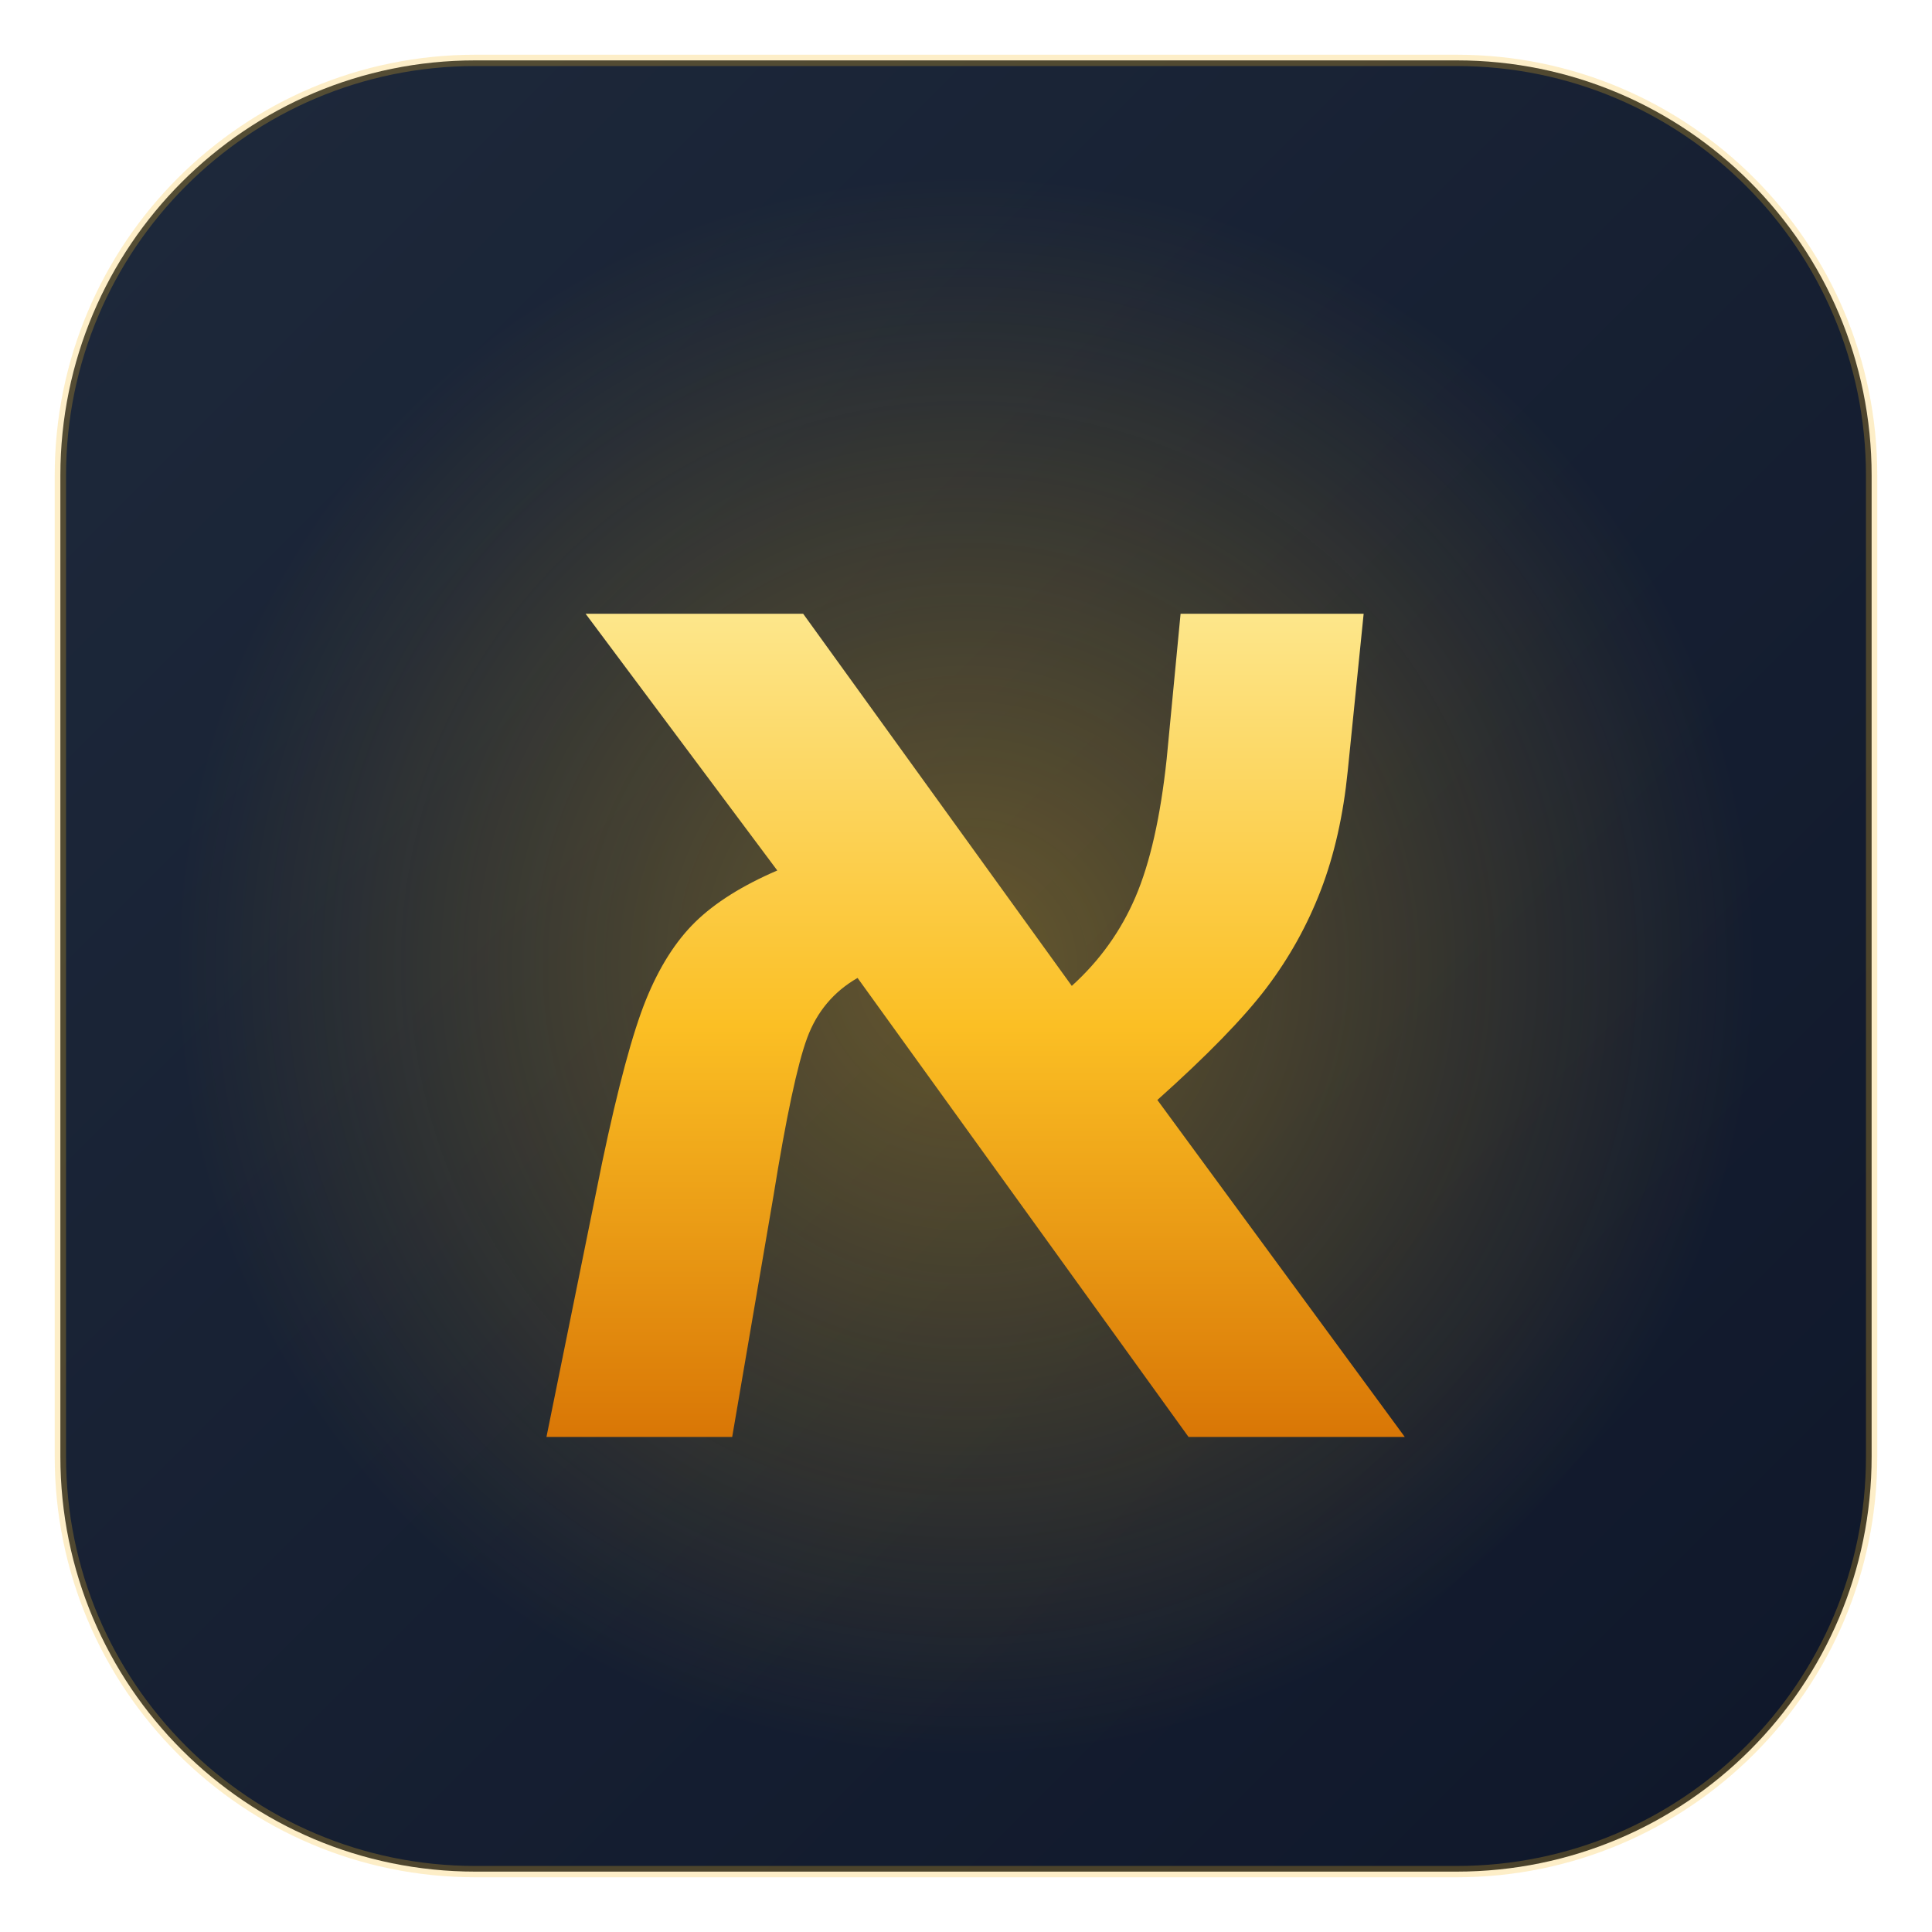
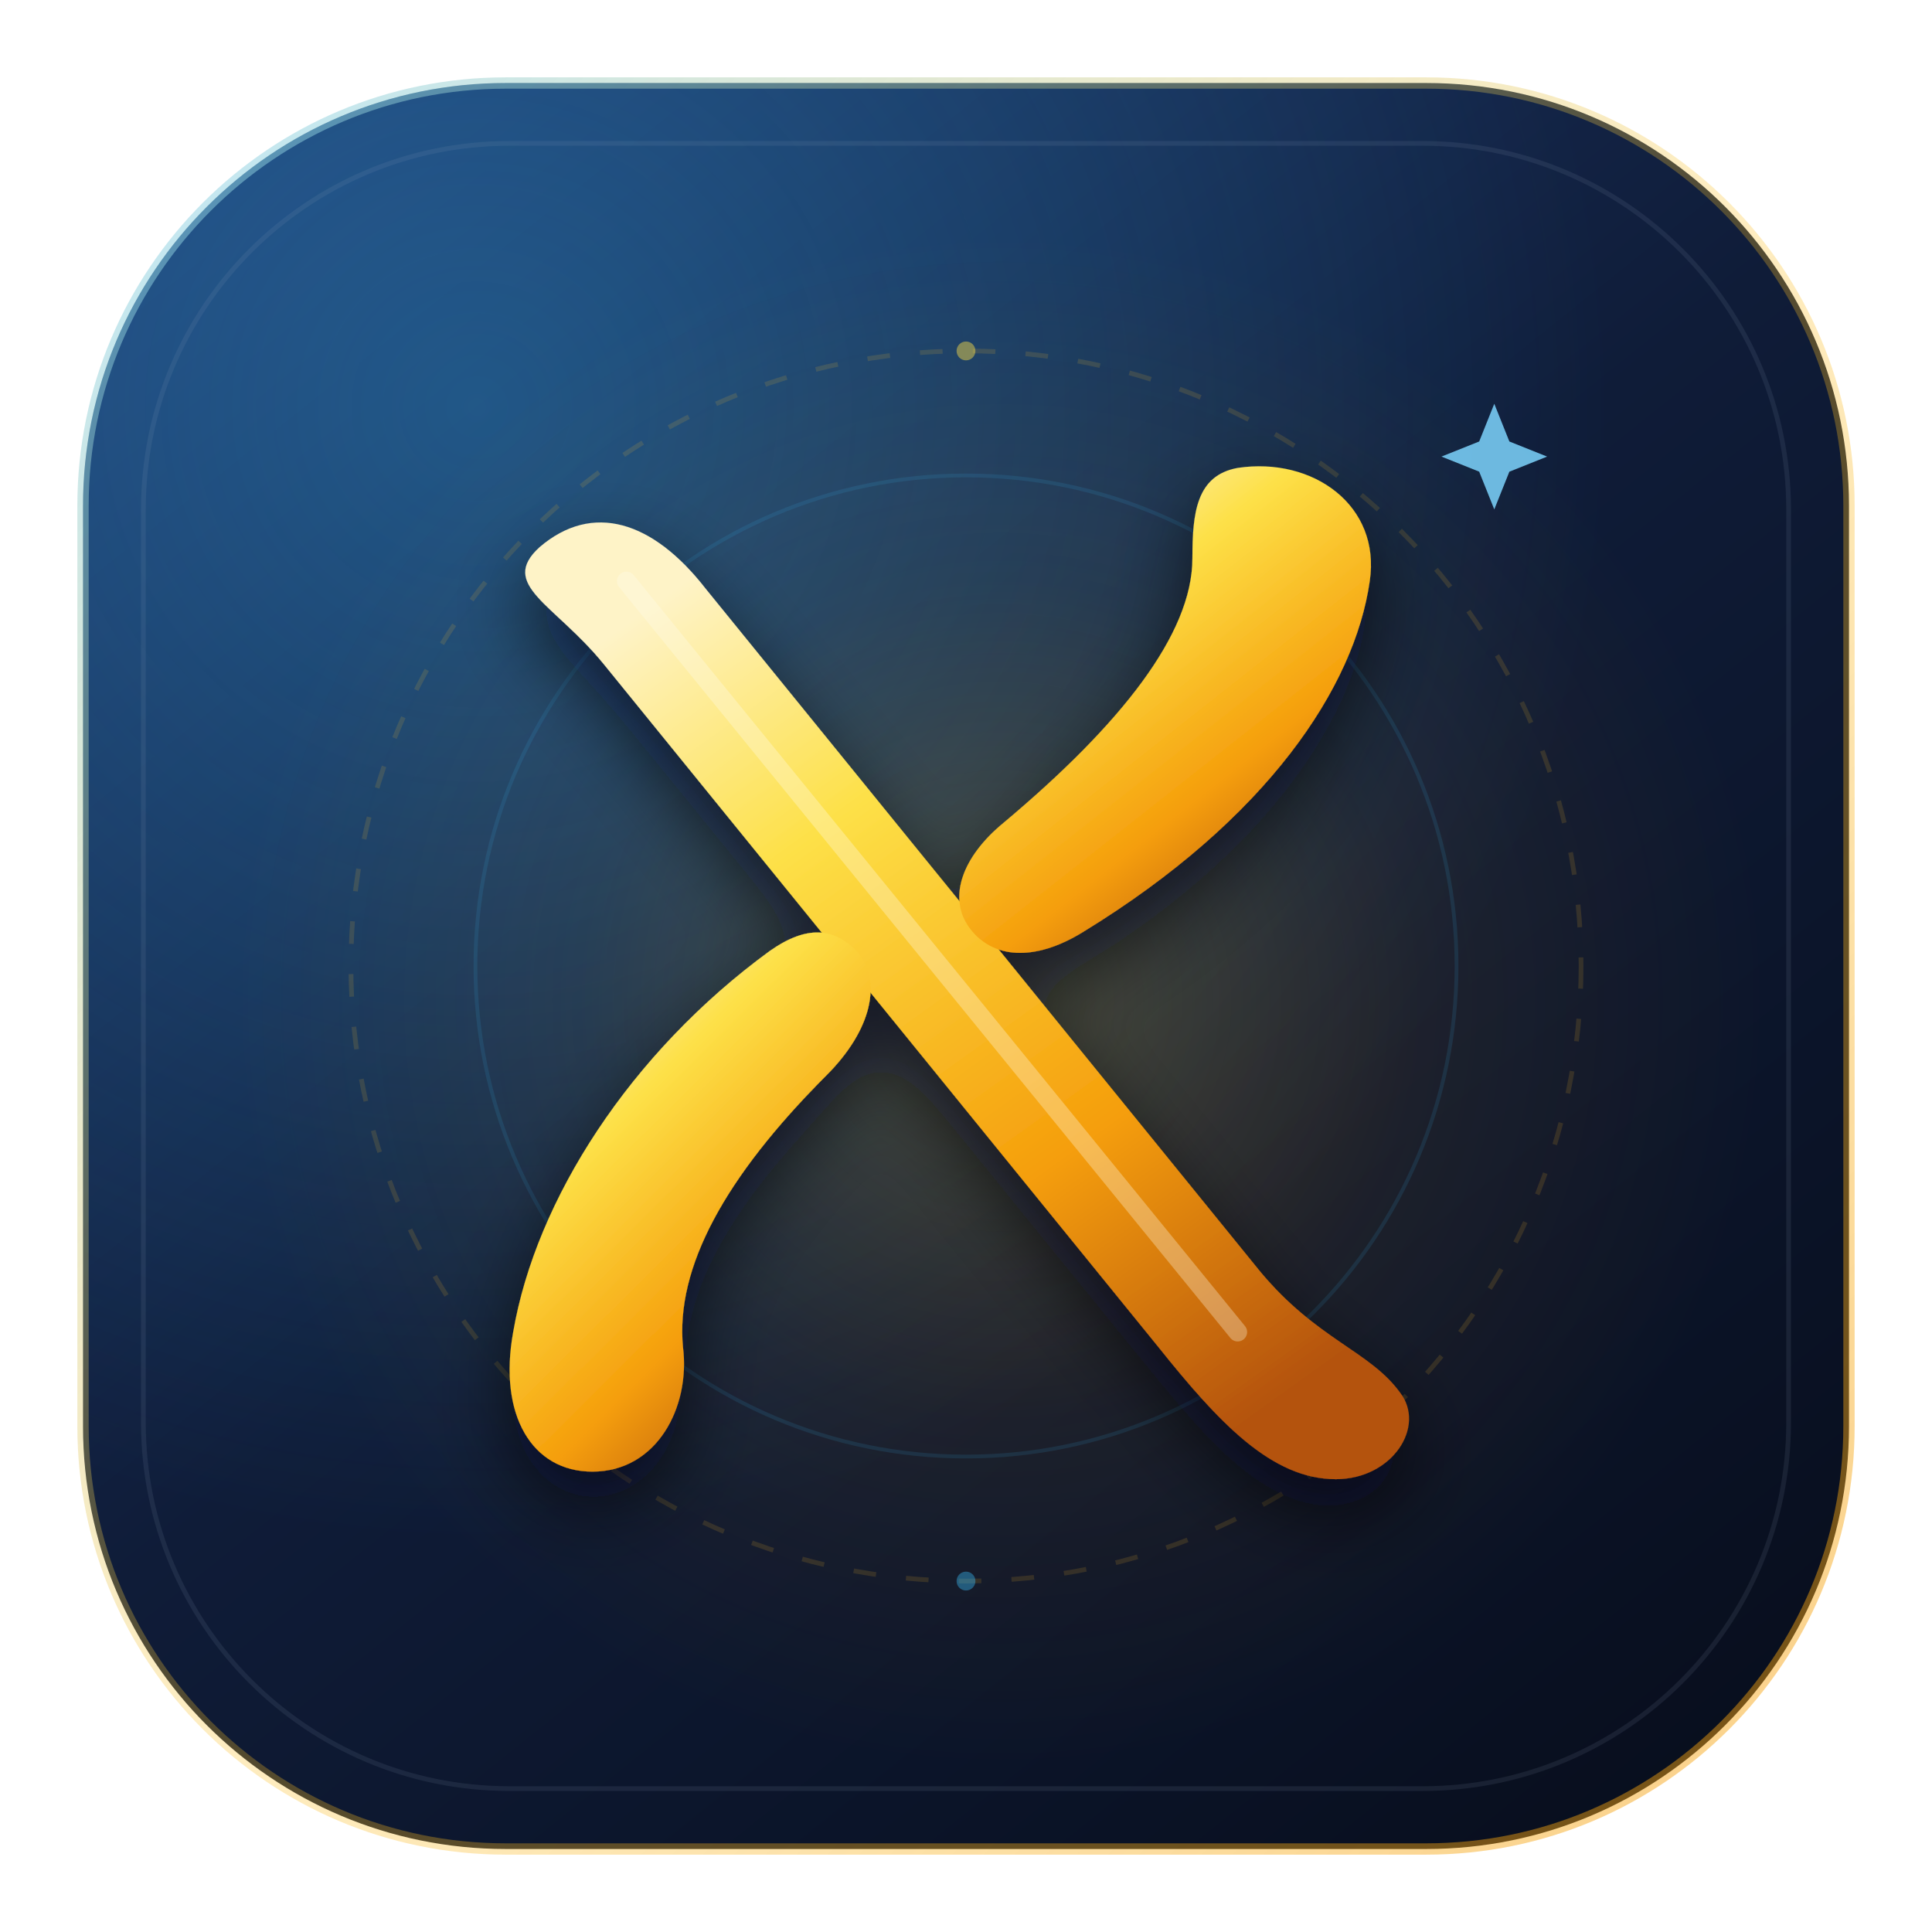
<svg xmlns="http://www.w3.org/2000/svg" width="1024" height="1024" viewBox="0 0 1024 1024">
  <defs>
-     <linearGradient id="bg" x1="0" y1="0" x2="1" y2="1">
-       <stop offset="0" stop-color="#1e293b" />
-       <stop offset="1" stop-color="#0f172a" />
+     <linearGradient id="bgGrad" x1="0.1" y1="0" x2="0.9" y2="1">
+       <stop offset="0%" stop-color="#1e3a6e" />
+       <stop offset="48%" stop-color="#0f1c38" />
+       <stop offset="100%" stop-color="#080e1d" />
    </linearGradient>
-     <linearGradient id="gold" x1="0" y1="0" x2="0" y2="1">
-       <stop offset="0" stop-color="#fde68a" />
-       <stop offset="0.5" stop-color="#fbbf24" />
-       <stop offset="1" stop-color="#d97706" />
+     <radialGradient id="cyanGlow" cx="0.22" cy="0.18" r="0.65">
+       <stop offset="0%" stop-color="#38bdf8" stop-opacity="0.28" />
+       <stop offset="100%" stop-color="#38bdf8" stop-opacity="0" />
+     </radialGradient>
+     <radialGradient id="goldAura" cx="0.52" cy="0.52" r="0.44">
+       <stop offset="0%" stop-color="#fbbf24" stop-opacity="0.24" />
+       <stop offset="55%" stop-color="#f59e0b" stop-opacity="0.07" />
+       <stop offset="100%" stop-color="#f59e0b" stop-opacity="0" />
+     </radialGradient>
+     <linearGradient id="goldGrad" x1="0.2" y1="0.05" x2="0.8" y2="0.95">
+       <stop offset="0%" stop-color="#fef3c7" />
+       <stop offset="28%" stop-color="#fde047" />
+       <stop offset="68%" stop-color="#f59e0b" />
+       <stop offset="100%" stop-color="#b45309" />
    </linearGradient>
-     <radialGradient id="glow" cx="0.5" cy="0.5" r="0.5">
-       <stop offset="0" stop-color="#fbbf24" stop-opacity="0.35" />
-       <stop offset="1" stop-color="#fbbf24" stop-opacity="0" />
-     </radialGradient>
+     <linearGradient id="rimGrad" x1="0" y1="0" x2="1" y2="1">
+       <stop offset="0%" stop-color="#7dd3fc" stop-opacity="0.55" />
+       <stop offset="50%" stop-color="#fbbf24" stop-opacity="0.28" />
+       <stop offset="100%" stop-color="#f59e0b" stop-opacity="0.5" />
+     </linearGradient>
+     <filter id="emblemShadow" x="-15%" y="-15%" width="130%" height="135%">
+       <feDropShadow dx="0" dy="18" stdDeviation="20" flood-color="#020617" flood-opacity="0.65" />
+     </filter>
  </defs>
-   <rect x="32" y="32" width="960" height="960" rx="220" fill="url(#bg)" />
-   <rect x="32" y="32" width="960" height="960" rx="220" fill="none" stroke="#fbbf24" stroke-opacity="0.25" stroke-width="6" />
-   <circle cx="512" cy="512" r="420" fill="url(#glow)" />
-   <text x="512" y="512" text-anchor="middle" dominant-baseline="central" font-family="David, 'David Libre', 'Segoe UI', Arial, 'Noto Sans Hebrew', sans-serif" font-weight="700" font-size="720" fill="url(#gold)">א</text>
+   <rect x="44" y="44" width="936" height="936" rx="224" fill="url(#bgGrad)" />
+   <rect x="44" y="44" width="936" height="936" rx="224" fill="url(#cyanGlow)" />
+   <rect x="44" y="44" width="936" height="936" rx="224" fill="url(#goldAura)" />
+   <rect x="44" y="44" width="936" height="936" rx="224" fill="none" stroke="url(#rimGrad)" stroke-width="6" />
+   <rect x="76" y="76" width="872" height="872" rx="194" fill="none" stroke="#94a3b8" stroke-opacity="0.12" stroke-width="2.5" />
+   <circle cx="512" cy="512" r="326" fill="none" stroke="#fbbf24" stroke-opacity="0.14" stroke-width="2.5" stroke-dasharray="12 16" />
+   <circle cx="512" cy="512" r="260" fill="none" stroke="#38bdf8" stroke-opacity="0.12" stroke-width="2" />
+   <circle cx="512" cy="186" r="5" fill="#fde047" fill-opacity="0.45" />
+   <circle cx="512" cy="838" r="5" fill="#38bdf8" fill-opacity="0.4" />
+   <g filter="url(#emblemShadow)">
+     <path d="M 286 290 C 314 266 346 276 374 312 L 668 674 C 698 710 726 716 742 738 C 756 756 738 784 708 784 C 674 784 646 754 614 714 L 320 352 C 294 320 264 310 286 290 Z" fill="url(#goldGrad)" />
+     <path d="M 656 248 C 696 242 732 268 726 308 C 718 364 672 434 574 494 C 548 510 526 508 514 492 C 502 476 510 454 532 436 C 594 384 632 336 632 296 C 632 272 634 252 656 248 Z" fill="url(#goldGrad)" />
+     <path d="M 454 504 C 468 520 462 546 438 570 C 384 624 358 672 362 714 C 366 746 348 780 314 780 C 282 780 264 750 272 706 C 284 636 334 558 408 504 C 428 490 442 492 454 504 Z" fill="url(#goldGrad)" />
+     <path d="M 332 308 L 656 706" stroke="#fffbeb" stroke-opacity="0.32" stroke-width="10" stroke-linecap="round" fill="none" />
+   </g>
+   <path d="M 792 214 L 800 234 L 820 242 L 800 250 L 792 270 L 784 250 L 764 242 L 784 234 Z" fill="#7dd3fc" fill-opacity="0.85" />
</svg>
